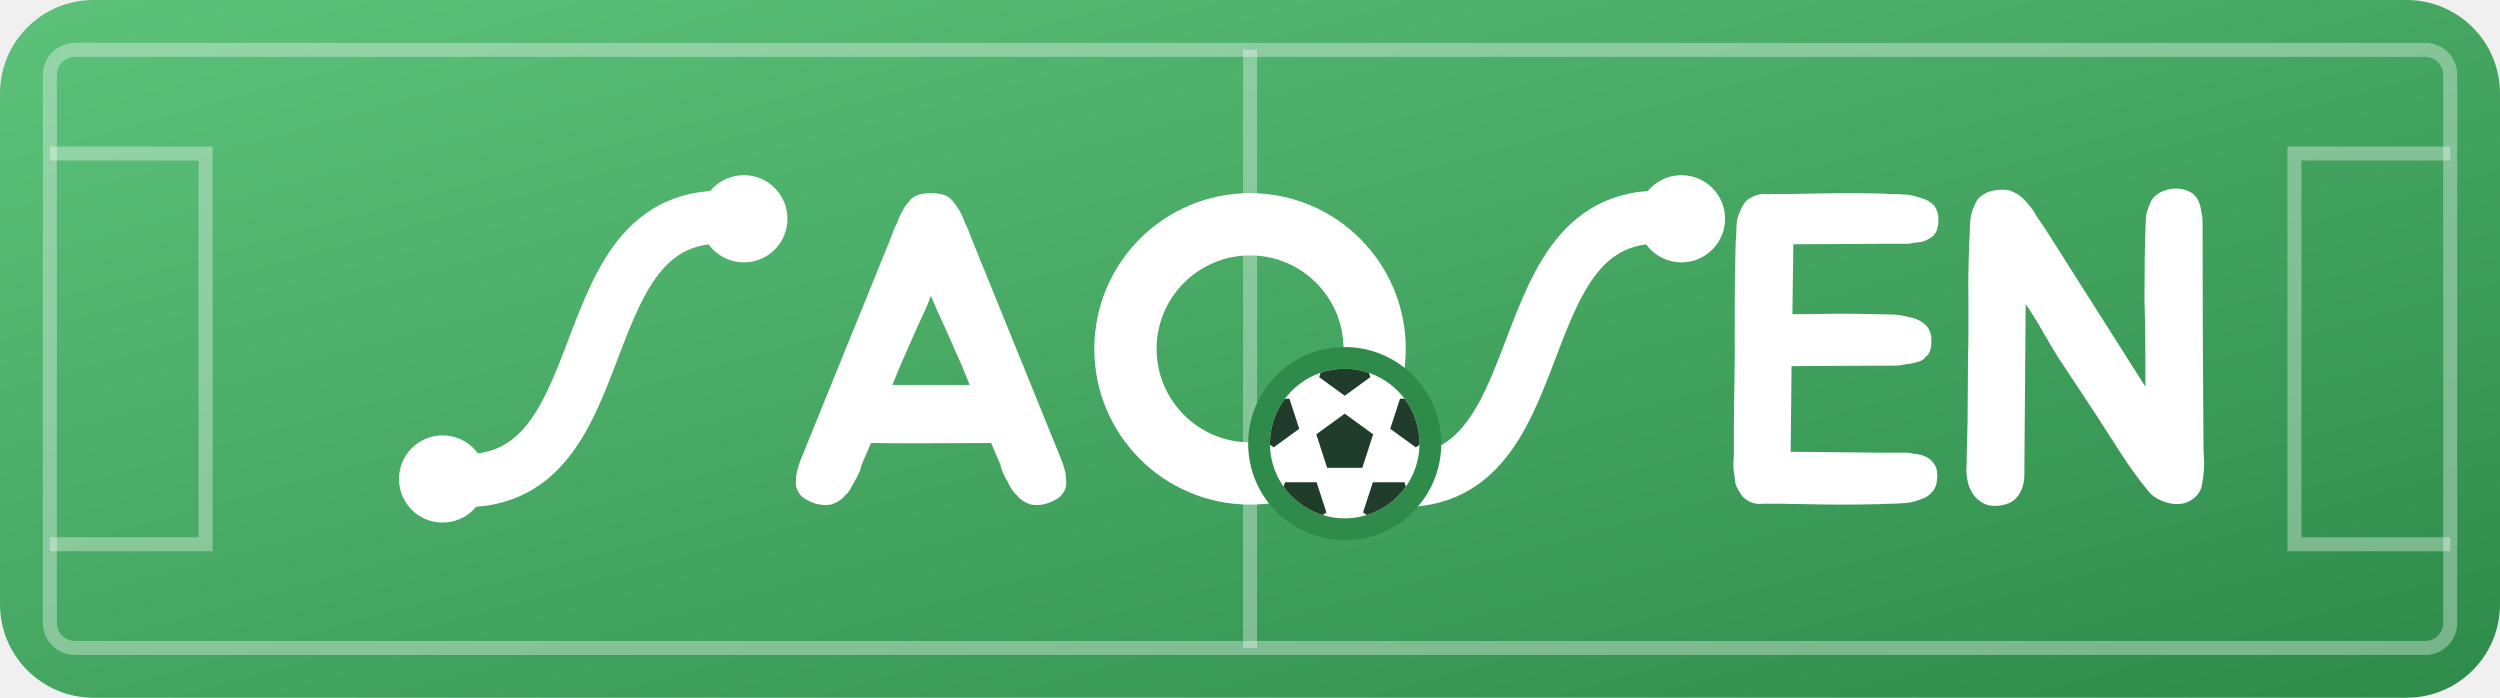
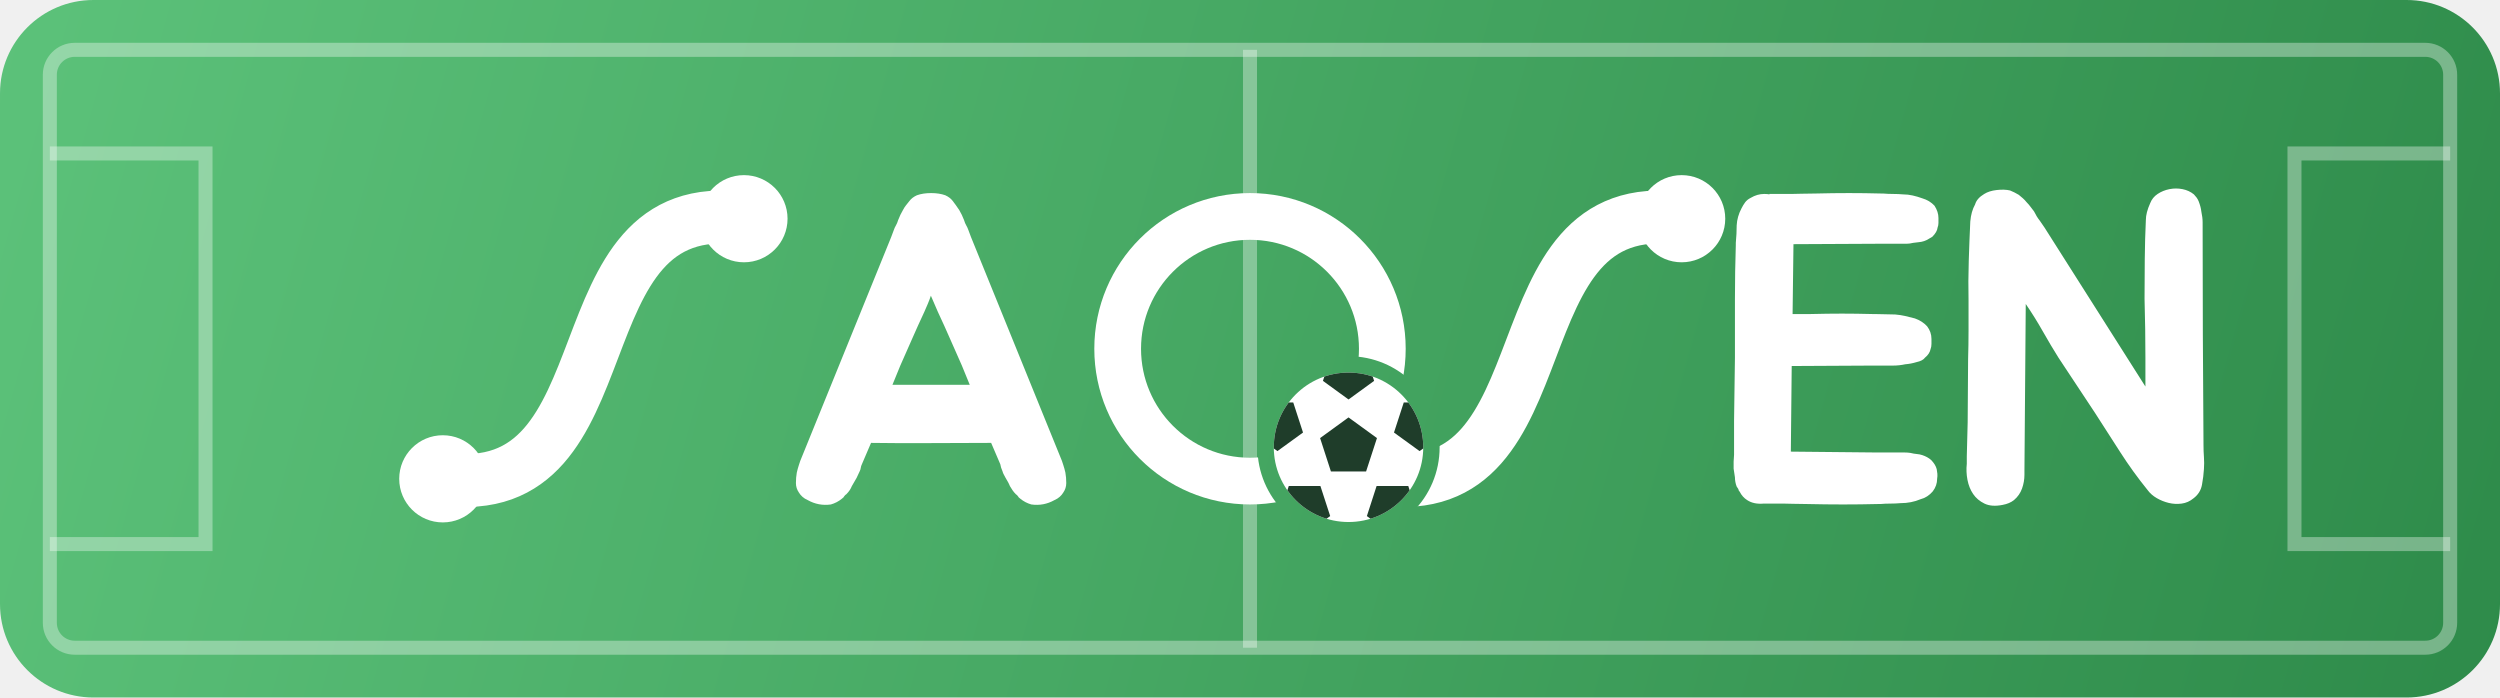
- <svg xmlns="http://www.w3.org/2000/svg" viewBox="-958.2 -442.1 5722.6 1597.1" role="img" aria-label="SAQSEN（さくせん盤）">
+ <svg xmlns="http://www.w3.org/2000/svg" viewBox="-959 -442.1 5724.4 1597.1" role="img" aria-label="SAQSEN（さくせん盤）">
  <defs>
-     <linearGradient id="g" x1="0" y1="0" x2="1" y2="1">
+     <linearGradient id="g" gradientUnits="userSpaceOnUse" x1="-959" y1="-442.1" x2="4765.3" y2="1155.1">
      <stop offset="0" stop-color="#5cc27a" />
      <stop offset="1" stop-color="#2e8b4a" />
    </linearGradient>
    <clipPath id="b">
-       <circle cx="2119.9" cy="573.3" r="171.1" />
+       <circle cx="2128.8" cy="582.1" r="171.1" />
    </clipPath>
  </defs>
-   <rect x="-958.2" y="-442.1" width="5722.6" height="1597.1" rx="213.9" fill="url(#g)" />
-   <rect x="-844.1" y="-328" width="5494.5" height="1369" rx="57" stroke="#ffffff" stroke-opacity="0.35" stroke-width="32.1" fill="none" />
+   <rect x="-959" y="-442.1" width="5724.4" height="1597.1" rx="213.9" fill="url(#g)" />
+   <rect x="-844.9" y="-328" width="5496.2" height="1369" rx="57" stroke="#ffffff" stroke-opacity="0.35" stroke-width="32.1" fill="none" />
  <path d="M1903.2 -328V1041" stroke="#ffffff" stroke-opacity="0.35" stroke-width="32.1" fill="none" />
-   <path d="M-844.1 -90.7h356.5v894.4h-356.5" stroke="#ffffff" stroke-opacity="0.35" stroke-width="32.1" fill="none" />
-   <path d="M4650.4 -90.7h-356.5v894.4h356.5" stroke="#ffffff" stroke-opacity="0.35" stroke-width="32.1" fill="none" />
+   <path d="M-844.9 -90.7h356.5v894.4h-356.5" stroke="#ffffff" stroke-opacity="0.35" stroke-width="32.1" fill="none" />
+   <path d="M4651.3 -90.7h-356.5v894.4h356.5" stroke="#ffffff" stroke-opacity="0.35" stroke-width="32.1" fill="none" />
  <g fill="#ffffff">
    <path d="M1480.483 640.0Q1481.483 646.0 1481.983 651.5Q1482.483 657.0 1482.483 664.0Q1482.483 676.0 1475.483 686.0Q1472.483 691.0 1467.483 695.5Q1462.483 700.0 1455.483 703.0Q1430.483 717.0 1402.483 713.0Q1388.483 709.0 1377.483 700.0Q1375.483 698.0 1374.483 697.5Q1373.483 697.0 1372.483 695.0Q1371.483 694.0 1370.483 692.5Q1369.483 691.0 1367.483 690.0Q1362.483 685.0 1359.483 680.5Q1356.483 676.0 1353.483 671.0Q1351.483 666.0 1348.983 661.5Q1346.483 657.0 1343.483 652.0Q1341.483 648.0 1339.483 644.5Q1337.483 641.0 1336.483 637.0Q1332.483 628.0 1331.483 621.0L1310.483 572.0Q1241.483 572.0 1172.983 572.5Q1104.483 573.0 1035.483 572.0L1014.483 621.0Q1012.483 625.0 1011.983 629.0Q1011.483 633.0 1009.483 637.0Q1007.483 641.0 1005.983 644.5Q1004.483 648.0 1002.483 652.0Q999.483 657.0 996.983 661.5Q994.483 666.0 991.483 671.0Q989.483 676.0 986.483 680.5Q983.483 685.0 978.483 690.0Q976.483 691.0 975.483 692.5Q974.483 694.0 973.483 695.0Q972.483 697.0 971.483 697.5Q970.483 698.0 968.483 700.0Q957.483 709.0 943.483 713.0Q915.483 717.0 890.483 703.0Q883.483 700.0 878.483 695.5Q873.483 691.0 870.483 686.0Q863.483 676.0 863.483 664.0Q863.483 657.0 863.983 651.5Q864.483 646.0 865.483 640.0Q867.483 631.0 870.483 622.0Q873.483 613.0 873.483 613.0L1081.483 101.0L1087.483 85.0Q1089.483 79.0 1092.483 74.0Q1095.483 69.0 1097.483 62.0Q1102.483 49.0 1108.483 39.0Q1111.483 33.0 1115.483 28.0Q1119.483 23.0 1123.483 18.0Q1129.483 10.0 1140.483 5.0Q1154.483 0.0 1172.983 0.0Q1191.483 0.0 1205.483 5.0Q1216.483 10.0 1222.483 18.0Q1229.483 27.0 1237.483 39.0Q1243.483 49.0 1248.483 62.0Q1250.483 69.0 1253.483 74.0Q1256.483 79.0 1258.483 85.0L1264.483 101.0L1472.483 613.0Q1472.483 613.0 1475.483 622.0Q1478.483 631.0 1480.483 640.0ZM1243.483 395.0Q1230.483 366.0 1216.983 335.0Q1203.483 304.0 1188.483 272.0Q1184.483 263.0 1180.483 253.5Q1176.483 244.0 1172.483 235.0Q1169.483 244.0 1165.483 253.5Q1161.483 263.0 1157.483 272.0Q1142.483 304.0 1128.983 335.0Q1115.483 366.0 1102.483 395.0L1084.483 439.0H1261.483Z" />
-     <path d="M3146.731 120.0 3144.731 277.0H3184.731Q3225.731 276.0 3257.731 276.0Q3289.731 276.0 3328.731 277.0H3333.731Q3345.731 277.0 3357.231 277.5Q3368.731 278.0 3379.731 278.0Q3391.731 279.0 3402.731 281.5Q3413.731 284.0 3424.731 287.0Q3441.731 293.0 3452.731 305.0Q3462.731 318.0 3462.731 334.0Q3462.731 339.0 3462.731 345.5Q3462.731 352.0 3460.731 357.0Q3458.731 368.0 3447.731 377.0Q3442.731 384.0 3428.731 387.0Q3415.731 391.0 3402.731 392.0Q3388.731 395.0 3374.731 395.0H3327.731L3142.731 396.0L3140.731 592.0L3339.731 594.0H3386.731Q3394.731 594.0 3401.731 594.0Q3408.731 594.0 3414.731 595.0Q3422.731 597.0 3429.231 597.5Q3435.731 598.0 3441.731 600.0Q3453.731 604.0 3461.731 611.0Q3471.731 621.0 3474.731 632.0Q3475.731 637.0 3476.231 642.5Q3476.731 648.0 3475.731 654.0Q3475.731 670.0 3465.731 683.0Q3453.731 697.0 3437.731 701.0Q3416.731 710.0 3391.731 710.0Q3380.731 711.0 3368.731 711.0Q3356.731 711.0 3345.731 712.0H3339.731Q3261.731 714.0 3177.731 712.0Q3157.731 712.0 3145.731 711.5Q3133.731 711.0 3124.231 711.0Q3114.731 711.0 3104.731 711.0Q3094.731 711.0 3078.731 711.0Q3055.731 713.0 3040.731 703.0Q3029.731 696.0 3023.731 684.0Q3020.731 681.0 3020.731 678.0Q3019.731 676.0 3018.731 675.0Q3017.731 674.0 3016.731 672.0Q3014.731 667.0 3013.731 661.5Q3012.731 656.0 3012.731 651.0Q3011.731 646.0 3011.231 641.0Q3010.731 636.0 3009.731 631.0V615.0Q3009.731 611.0 3010.231 607.0Q3010.731 603.0 3010.731 599.0V521.0L3012.731 377.0V244.0Q3012.731 208.0 3013.231 180.0Q3013.731 152.0 3014.731 119.0V114.0Q3015.731 103.0 3016.231 93.5Q3016.731 84.0 3016.731 74.0Q3017.731 54.0 3027.731 35.0Q3031.731 27.0 3036.231 21.0Q3040.731 15.0 3048.731 11.0Q3063.731 2.0 3079.731 2.0Q3087.731 2.0 3091.731 3.0V2.0Q3109.731 2.0 3120.731 2.0Q3131.731 2.0 3142.231 2.0Q3152.731 2.0 3164.731 1.5Q3176.731 1.0 3197.731 1.0Q3237.731 0.0 3273.731 0.0Q3309.731 0.0 3347.731 1.0H3351.731Q3362.731 2.0 3374.731 2.0Q3386.731 2.0 3397.731 3.0Q3408.731 3.0 3419.731 5.5Q3430.731 8.0 3441.731 12.0Q3458.731 17.0 3469.731 29.0Q3478.731 43.0 3478.731 57.0Q3478.731 63.0 3478.731 68.5Q3478.731 74.0 3476.731 79.0Q3475.731 89.0 3464.731 100.0Q3460.731 102.0 3456.231 105.0Q3451.731 108.0 3445.731 110.0Q3439.731 112.0 3433.231 112.5Q3426.731 113.0 3420.731 114.0Q3412.731 116.0 3406.231 116.0Q3399.731 116.0 3391.731 116.0H3346.731L3146.731 117.0Z" />
-     <path d="M4086.628 632.0Q4085.628 649.0 4082.128 668.0Q4078.628 687.0 4062.628 699.0Q4050.628 709.0 4035.628 711.0Q4020.628 713.0 4006.128 709.5Q3991.628 706.0 3978.628 698.5Q3965.628 691.0 3957.628 680.0Q3923.628 638.0 3895.128 593.5Q3866.628 549.0 3837.628 504.0L3753.628 377.0Q3736.628 350.0 3717.628 316.5Q3698.628 283.0 3678.628 254.0L3675.628 636.0V645.0Q3675.628 661.0 3670.128 676.5Q3664.628 692.0 3651.628 703.0Q3641.628 711.0 3625.628 714.0Q3600.628 719.0 3584.128 711.0Q3567.628 703.0 3558.128 689.0Q3548.628 675.0 3545.128 656.5Q3541.628 638.0 3543.628 620.0V603.0L3545.628 525.0L3546.628 380.0Q3547.628 348.0 3547.628 314.5Q3547.628 281.0 3547.628 246.0Q3546.628 203.0 3548.128 155.0Q3549.628 107.0 3551.628 65.0Q3553.628 42.0 3562.628 26.0Q3566.628 12.0 3583.628 2.0Q3594.628 -5.0 3612.128 -7.0Q3629.628 -9.0 3642.628 -6.0Q3647.628 -4.0 3652.628 -1.5Q3657.628 1.0 3662.628 4.0Q3667.628 8.0 3672.128 12.0Q3676.628 16.0 3680.628 21.0Q3685.628 26.0 3689.628 31.5Q3693.628 37.0 3697.628 42.0Q3700.628 48.0 3703.628 53.0Q3706.628 58.0 3710.628 63.0L3721.628 79.0L3952.628 443.0V377.0Q3952.628 345.0 3952.128 311.5Q3951.628 278.0 3950.628 242.0Q3950.628 200.0 3951.128 152.0Q3951.628 104.0 3953.628 62.0Q3953.628 45.0 3963.628 23.0Q3968.628 10.0 3980.628 2.0Q3992.628 -6.0 4007.628 -9.0Q4022.628 -12.0 4037.628 -9.0Q4052.628 -6.0 4063.628 3.0Q4066.628 6.0 4069.628 10.0Q4072.628 14.0 4074.628 19.0Q4079.628 32.0 4080.628 42.0Q4083.628 56.0 4083.628 67.0Q4083.628 192.0 4084.128 322.0Q4084.628 452.0 4085.628 577.0Q4085.628 591.0 4086.628 604.5Q4087.628 618.0 4086.628 632.0Z" />
+     <path d="M3147.589 120.0 3145.589 277.0H3185.589Q3226.589 276.0 3258.589 276.0Q3290.589 276.0 3329.589 277.0H3334.589Q3346.589 277.0 3358.089 277.5Q3369.589 278.0 3380.589 278.0Q3392.589 279.0 3403.589 281.5Q3414.589 284.0 3425.589 287.0Q3442.589 293.0 3453.589 305.0Q3463.589 318.0 3463.589 334.0Q3463.589 339.0 3463.589 345.5Q3463.589 352.0 3461.589 357.0Q3459.589 368.0 3448.589 377.0Q3443.589 384.0 3429.589 387.0Q3416.589 391.0 3403.589 392.0Q3389.589 395.0 3375.589 395.0H3328.589L3143.589 396.0L3141.589 592.0L3340.589 594.0H3387.589Q3395.589 594.0 3402.589 594.0Q3409.589 594.0 3415.589 595.0Q3423.589 597.0 3430.089 597.5Q3436.589 598.0 3442.589 600.0Q3454.589 604.0 3462.589 611.0Q3472.589 621.0 3475.589 632.0Q3476.589 637.0 3477.089 642.5Q3477.589 648.0 3476.589 654.0Q3476.589 670.0 3466.589 683.0Q3454.589 697.0 3438.589 701.0Q3417.589 710.0 3392.589 710.0Q3381.589 711.0 3369.589 711.0Q3357.589 711.0 3346.589 712.0H3340.589Q3262.589 714.0 3178.589 712.0Q3158.589 712.0 3146.589 711.5Q3134.589 711.0 3125.089 711.0Q3115.589 711.0 3105.589 711.0Q3095.589 711.0 3079.589 711.0Q3056.589 713.0 3041.589 703.0Q3030.589 696.0 3024.589 684.0Q3021.589 681.0 3021.589 678.0Q3020.589 676.0 3019.589 675.0Q3018.589 674.0 3017.589 672.0Q3015.589 667.0 3014.589 661.5Q3013.589 656.0 3013.589 651.0Q3012.589 646.0 3012.089 641.0Q3011.589 636.0 3010.589 631.0V615.0Q3010.589 611.0 3011.089 607.0Q3011.589 603.0 3011.589 599.0V521.0L3013.589 377.0V244.0Q3013.589 208.0 3014.089 180.0Q3014.589 152.0 3015.589 119.0V114.0Q3016.589 103.0 3017.089 93.5Q3017.589 84.0 3017.589 74.0Q3018.589 54.0 3028.589 35.0Q3032.589 27.0 3037.089 21.0Q3041.589 15.0 3049.589 11.0Q3064.589 2.0 3080.589 2.0Q3088.589 2.0 3092.589 3.0V2.0Q3110.589 2.0 3121.589 2.0Q3132.589 2.0 3143.089 2.0Q3153.589 2.0 3165.589 1.5Q3177.589 1.0 3198.589 1.0Q3238.589 0.0 3274.589 0.0Q3310.589 0.0 3348.589 1.0H3352.589Q3363.589 2.0 3375.589 2.0Q3387.589 2.0 3398.589 3.0Q3409.589 3.0 3420.589 5.5Q3431.589 8.0 3442.589 12.0Q3459.589 17.0 3470.589 29.0Q3479.589 43.0 3479.589 57.0Q3479.589 63.0 3479.589 68.5Q3479.589 74.0 3477.589 79.0Q3476.589 89.0 3465.589 100.0Q3461.589 102.0 3457.089 105.0Q3452.589 108.0 3446.589 110.0Q3440.589 112.0 3434.089 112.5Q3427.589 113.0 3421.589 114.0Q3413.589 116.0 3407.089 116.0Q3400.589 116.0 3392.589 116.0H3347.589L3147.589 117.0Z" />
+     <path d="M4087.486 632.0Q4086.486 649.0 4082.986 668.0Q4079.486 687.0 4063.486 699.0Q4051.486 709.0 4036.486 711.0Q4021.486 713.0 4006.986 709.5Q3992.486 706.0 3979.486 698.5Q3966.486 691.0 3958.486 680.0Q3924.486 638.0 3895.986 593.5Q3867.486 549.0 3838.486 504.0L3754.486 377.0Q3737.486 350.0 3718.486 316.5Q3699.486 283.0 3679.486 254.0L3676.486 636.0V645.0Q3676.486 661.0 3670.986 676.5Q3665.486 692.0 3652.486 703.0Q3642.486 711.0 3626.486 714.0Q3601.486 719.0 3584.986 711.0Q3568.486 703.0 3558.986 689.0Q3549.486 675.0 3545.986 656.5Q3542.486 638.0 3544.486 620.0V603.0L3546.486 525.0L3547.486 380.0Q3548.486 348.0 3548.486 314.5Q3548.486 281.0 3548.486 246.0Q3547.486 203.0 3548.986 155.0Q3550.486 107.0 3552.486 65.0Q3554.486 42.0 3563.486 26.0Q3567.486 12.0 3584.486 2.0Q3595.486 -5.0 3612.986 -7.0Q3630.486 -9.0 3643.486 -6.0Q3648.486 -4.0 3653.486 -1.5Q3658.486 1.0 3663.486 4.0Q3668.486 8.0 3672.986 12.0Q3677.486 16.0 3681.486 21.0Q3686.486 26.0 3690.486 31.5Q3694.486 37.0 3698.486 42.0Q3701.486 48.0 3704.486 53.0Q3707.486 58.0 3711.486 63.0L3722.486 79.0L3953.486 443.0V377.0Q3953.486 345.0 3952.986 311.5Q3952.486 278.0 3951.486 242.0Q3951.486 200.0 3951.986 152.0Q3952.486 104.0 3954.486 62.0Q3954.486 45.0 3964.486 23.0Q3969.486 10.0 3981.486 2.0Q3993.486 -6.0 4008.486 -9.0Q4023.486 -12.0 4038.486 -9.0Q4053.486 -6.0 4064.486 3.0Q4067.486 6.0 4070.486 10.0Q4073.486 14.0 4075.486 19.0Q4080.486 32.0 4081.486 42.0Q4084.486 56.0 4084.486 67.0Q4084.486 192.0 4084.986 322.0Q4085.486 452.0 4086.486 577.0Q4086.486 591.0 4087.486 604.5Q4088.486 618.0 4087.486 632.0Z" />
  </g>
  <path d="M744.5 58.7C305.6 -4 493.7 717 54.9 654.3" stroke="#ffffff" stroke-width="121.2" stroke-linecap="round" fill="none" />
  <circle cx="744.5" cy="58.7" r="99.8" fill="#ffffff" />
  <circle cx="54.9" cy="654.3" r="99.8" fill="#ffffff" />
-   <path d="M2890.7 58.7C2451.9 -4 2639.9 717 2201.1 654.3" stroke="#ffffff" stroke-width="121.2" stroke-linecap="round" fill="none" />
-   <circle cx="2890.7" cy="58.7" r="99.8" fill="#ffffff" />
-   <circle cx="2201.1" cy="654.3" r="99.8" fill="#ffffff" />
-   <circle cx="1903.2" cy="356.5" r="285.2" fill="none" stroke="#ffffff" stroke-width="142.6" />
-   <circle cx="2119.9" cy="573.3" r="221" fill="#2e8b4a" />
-   <circle cx="2119.9" cy="573.3" r="171.1" fill="#ffffff" />
+   <path d="M2891.6 58.7C2452.7 -4 2640.8 717 2202 654.3" stroke="#ffffff" stroke-width="121.2" stroke-linecap="round" fill="none" />
+   <circle cx="2891.6" cy="58.7" r="99.8" fill="#ffffff" />
+   <circle cx="2202" cy="654.3" r="99.8" fill="#ffffff" />
+   <circle cx="1903.2" cy="356.5" r="303" fill="none" stroke="#ffffff" stroke-width="107" />
+   <circle cx="2128.8" cy="582.1" r="208.6" fill="url(#g)" />
+   <circle cx="2128.8" cy="582.1" r="171.1" fill="#ffffff" />
  <g clip-path="url(#b)" fill="#1f3d2a">
-     <polygon points="2119.9,504.8 2185,552.1 2160.2,628.7 2079.7,628.7 2054.8,552.1" />
-     <polygon points="2156.2,352.3 2178.5,421.2 2119.9,463.8 2061.4,421.2 2083.7,352.3" />
-     <polygon points="2341.3,539.4 2282.7,582 2224.1,539.4 2246.5,470.6 2318.9,470.6" />
-     <polygon points="2220.5,773.3 2161.9,730.8 2184.3,661.9 2256.7,661.9 2279.1,730.8" />
-     <polygon points="1960.8,730.8 1983.2,661.9 2055.6,661.9 2077.9,730.8 2019.4,773.3" />
-     <polygon points="1921,470.6 1993.4,470.6 2015.8,539.4 1957.2,582 1898.6,539.4" />
+     <polygon points="2128.8,513.7 2193.9,561 2169,637.5 2088.5,637.5 2063.7,561" />
+     <polygon points="2165,361.2 2187.4,430 2128.8,472.6 2070.2,430 2092.6,361.2" />
+     <polygon points="2350.1,548.3 2291.5,590.8 2232.9,548.3 2255.3,479.4 2327.7,479.4" />
+     <polygon points="2229.3,782.2 2170.8,739.6 2193.1,670.7 2265.6,670.7 2287.9,739.6" />
+     <polygon points="1969.6,739.6 1992,670.7 2064.4,670.7 2086.8,739.6 2028.2,782.2" />
+     <polygon points="1929.8,479.4 2002.2,479.4 2024.6,548.3 1966,590.8 1907.4,548.3" />
  </g>
</svg>
